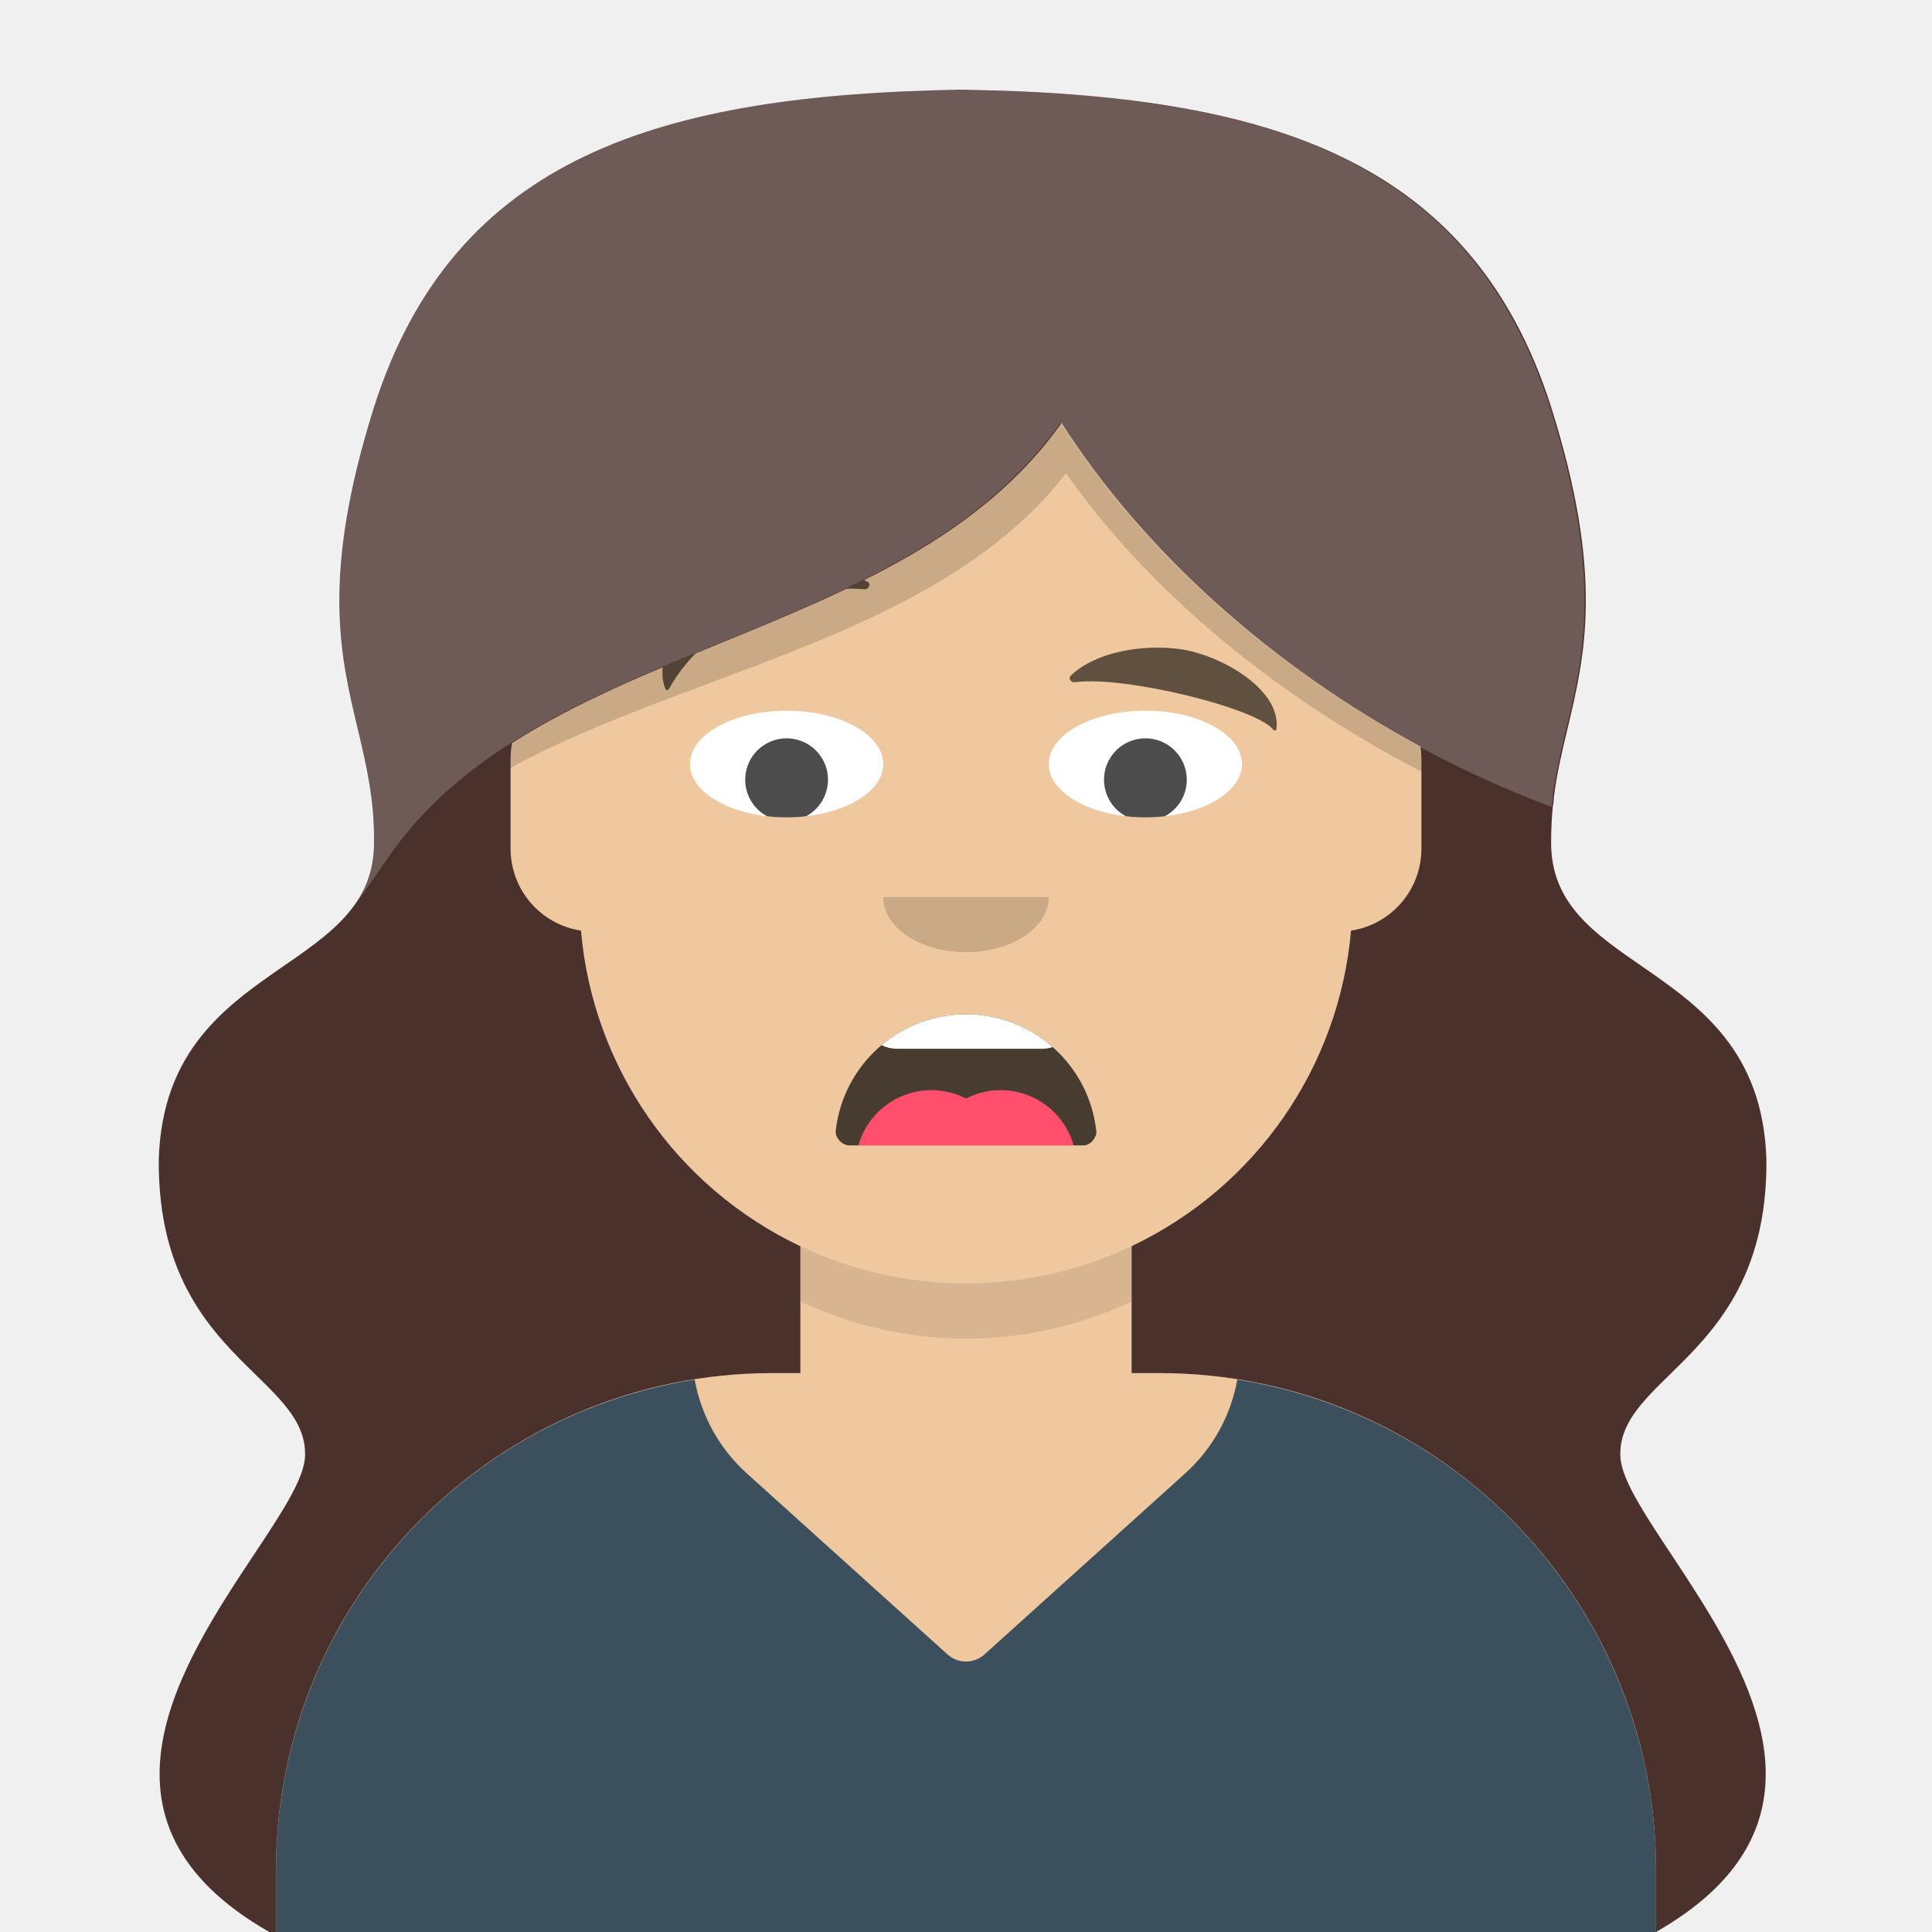
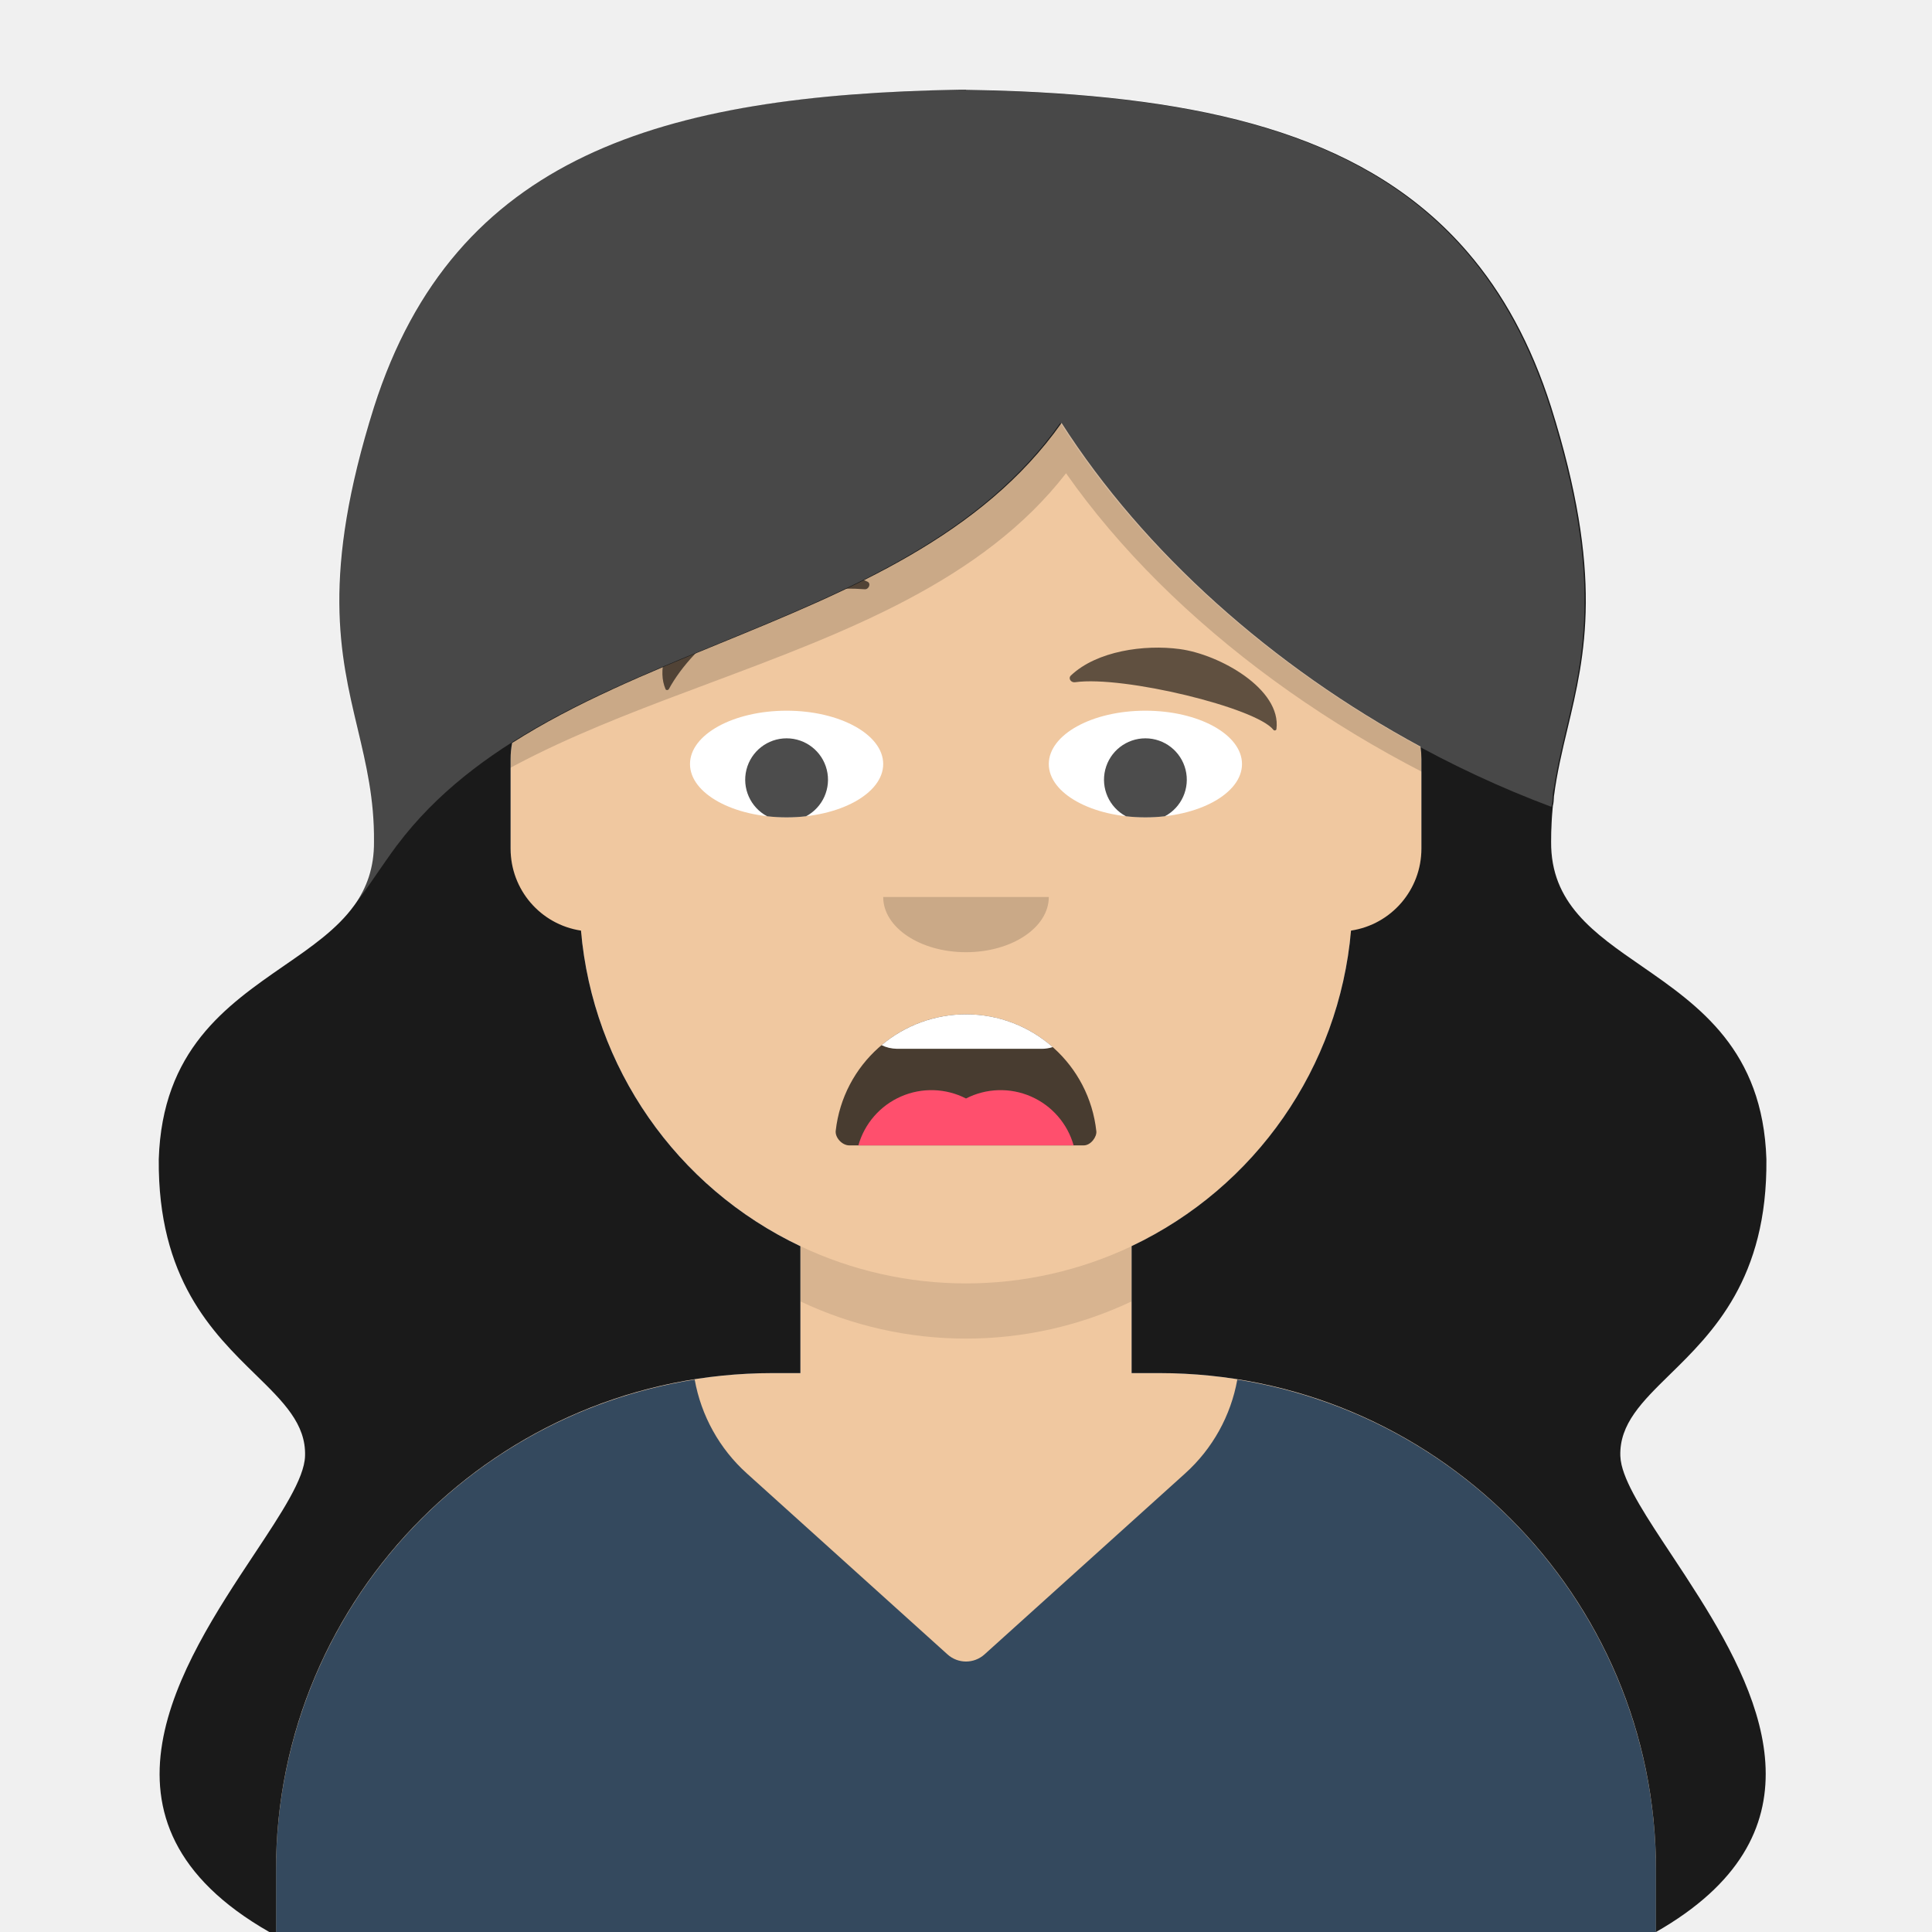
<svg xmlns="http://www.w3.org/2000/svg" viewBox="0 0 280 280" fill="none" shape-rendering="auto" aria-hidden="true">
  <defs>
    <g id="clothes-shirtVNeck-99f5743f">
-       <path d="M60.68 15.24A72 72 0 0 0 0 86.36v8.95h200v-8.95a72 72 0 0 0-60.68-71.12 24 24 0 0 1-7.56 13.6l-29.08 26.23a4 4 0 0 1-5.36 0L68.24 28.84a24 24 0 0 1-7.56-13.6" fill="#3c4f5c" />
+       <path d="M60.68 15.24A72 72 0 0 0 0 86.36v8.95h200v-8.95a72 72 0 0 0-60.68-71.12 24 24 0 0 1-7.56 13.6l-29.08 26.23a4 4 0 0 1-5.36 0L68.24 28.84a24 24 0 0 1-7.56-13.6" fill="#34495e" />
    </g>
    <g id="mouth-concerned-99f5743f">
      <path fill-rule="evenodd" clip-rule="evenodd" d="M27.12 23.87a19 19 0 0 1 37.77.09c.08.77-.77 2.04-1.85 2.04H29.1c-1.1 0-2.1-1.18-1.98-2.13" fill="black" fill-opacity=".7" />
      <path d="M61.59 26H30.4A11 11 0 0 1 46 19.2 11 11 0 0 1 61.6 26" fill="#FF4F6D" />
      <path d="M58.57 11.75A5 5 0 0 1 57 12H36q-1.22-.02-2.24-.53A19 19 0 0 1 46 7c4.82 0 9.22 1.8 12.57 4.75" fill="white" />
    </g>
    <g id="nose-default-99f5743f">
      <path fill-rule="evenodd" clip-rule="evenodd" d="M0 0c0 4.42 5.37 8 12 8s12-3.58 12-8" fill="black" fill-opacity=".16" />
    </g>
    <g id="eyes-squint-99f5743f">
      <path d="M30 12.73c0 4.26-6.27 7.72-14 7.72S2 17 2 12.73 8.27 5 16 5s14 3.46 14 7.73m52 0c0 4.26-6.27 7.72-14 7.72S54 17 54 12.73 60.27 5 68 5s14 3.46 14 7.73" fill="white" />
      <path d="M18.82 20.3a25 25 0 0 1-5.64 0 6 6 0 1 1 5.64 0m52 0a25 25 0 0 1-5.64 0 6 6 0 1 1 5.64 0" fill="black" fill-opacity=".7" />
    </g>
    <g id="eyebrows-upDownNatural-99f5743f">
      <path fill-rule="evenodd" clip-rule="evenodd" d="m14.9 1.58.91-.4C21.06-.9 29-.03 33.86 2.3c.57.27.18 1.15-.4 1.1C18.54 2.27 8.5 11.56 5.08 17.86c-.1.18-.4.2-.48.03C2.3 12.56 9.05 3.9 14.9 1.58m64.23 10.49c5.76.77 14.75 5.8 14 11.6-.03.2-.32.26-.44.1-2.49-3.2-21.7-7.87-28.72-6.9-.64.1-1.06-.57-.62-.98 3.74-3.54 10.62-4.52 15.78-3.82" fill="black" fill-opacity=".6" />
    </g>
    <g id="top-bigHair-99f5743f">
      <path d="M43.83 105.6q-.59-2.4-1.13-4.92c-1.95-9.23-2.95-20.22 2.89-39.67-6.9 22.99-4.25 34.15-1.76 44.58 1.23 5.2 2.43 10.2 2.37 16.4v-.02c.06-6.2-1.14-11.21-2.37-16.4m173.55 8.64c-.13.4-.16.8-.18 1.23zm-.33 2.58q-.18 1.63-.23 3.35c-29.04-10.76-54.94-29.62-70.32-51.55-12.1 15.62-31.96 23.04-51.63 30.4-17.38 6.5-34.62 12.95-46.2 24.95l1.1-1.5c11-14.6 28.75-21.88 46.7-29.24 18.81-7.71 37.81-15.5 49.38-31.9 15.4 24.12 41.82 44.67 71.16 55.65z" fill="black" fill-opacity=".16" />
-       <path d="M31 280h1v-9a72 72 0 0 1 72-72h4v-18.39a56 56 0 0 1-31.8-45.74A12 12 0 0 1 66 123v-13q0-1.2.22-2.32c9.12-5.82 19.65-10.13 30.24-14.48 18.81-7.71 37.82-15.5 49.39-31.9 11.95 18.7 30.55 35.3 52.02 46.9q.13.89.13 1.8v13a12 12 0 0 1-10.2 11.87A56 56 0 0 1 156 180.6V199h4a72 72 0 0 1 72 72v9c24.41-13.94 15.86-33.21 6.28-48.46a303 303 0 0 0-4.07-6.27c-3.48-5.25-6.45-9.74-7.2-12.97q-.16-.7-.18-1.3c-.14-4.62 3.14-7.84 7.16-11.78 6.22-6.08 14.18-13.9 14.01-31.22-.51-15.83-9.8-22.25-18.1-28-6.93-4.78-13.17-9.1-13.1-18q0-2.72.25-5.2c.11-.4.13-.82.15-1.24v-.1c.45-3.44 1.2-6.62 1.98-9.87 2.55-10.72 5.3-22.23-2.38-46.6-2.9-9.11-6.97-16.5-12.1-22.45-14.12-16.42-36.35-22.04-64.9-23.3q-3.82-.16-7.8-.22V13h-1c-43.08.77-73.16 9.54-84.8 46-7.67 24.36-4.93 35.87-2.37 46.6 1.23 5.19 2.43 10.2 2.37 16.4.03 3.75-1.06 6.7-2.85 9.2-2.46 3.43-6.23 6.04-10.24 8.8-8.3 5.75-17.6 12.17-18.1 28-.15 17.33 7.8 25.14 14.03 31.22 4.03 3.94 7.32 7.16 7.17 11.78-.08 3.26-3.4 8.27-7.38 14.27-10.54 15.9-25.7 38.8 2.2 54.73" fill="#4a312c" />
+       <path d="M31 280h1v-9a72 72 0 0 1 72-72h4v-18.39a56 56 0 0 1-31.8-45.74A12 12 0 0 1 66 123v-13q0-1.2.22-2.32c9.12-5.82 19.65-10.13 30.24-14.48 18.81-7.71 37.82-15.5 49.39-31.9 11.95 18.7 30.55 35.3 52.02 46.9q.13.89.13 1.8v13a12 12 0 0 1-10.2 11.87A56 56 0 0 1 156 180.6V199h4a72 72 0 0 1 72 72v9c24.41-13.94 15.86-33.21 6.28-48.46a303 303 0 0 0-4.07-6.27c-3.48-5.25-6.45-9.74-7.2-12.97q-.16-.7-.18-1.3c-.14-4.62 3.14-7.84 7.16-11.78 6.22-6.08 14.18-13.9 14.01-31.22-.51-15.83-9.8-22.25-18.1-28-6.93-4.78-13.17-9.1-13.1-18q0-2.72.25-5.2c.11-.4.13-.82.15-1.24v-.1c.45-3.44 1.2-6.62 1.98-9.87 2.55-10.72 5.3-22.23-2.38-46.6-2.9-9.11-6.97-16.5-12.1-22.45-14.12-16.42-36.35-22.04-64.9-23.3q-3.82-.16-7.8-.22V13h-1c-43.08.77-73.16 9.54-84.8 46-7.67 24.36-4.93 35.87-2.37 46.6 1.23 5.19 2.43 10.2 2.37 16.4.03 3.75-1.06 6.7-2.85 9.2-2.46 3.43-6.23 6.04-10.24 8.8-8.3 5.75-17.6 12.17-18.1 28-.15 17.33 7.8 25.14 14.03 31.22 4.03 3.94 7.32 7.16 7.17 11.78-.08 3.26-3.4 8.27-7.38 14.27-10.54 15.9-25.7 38.8 2.2 54.73" fill="#1a1a1a" />
      <path fill-rule="evenodd" clip-rule="evenodd" d="M49.58 122.45c22.54-29.92 73.49-29.13 96.09-61.15 15.4 24.1 41.82 44.65 71.16 55.63.3-.86.08-1.85.37-2.7 2.15-14.14 9.14-24.37-.58-55.23-11.63-36.46-41.71-45.23-84.8-45.98l-1-.02c-43.08.77-73.16 9.54-84.8 46-11.38 36.16.17 44 0 63a15 15 0 0 1-2.85 9.2c.19.4 4.16-5.76 6.4-8.75" fill="white" fill-opacity=".2" />
    </g>
    <clipPath id="clip-99f5743f">
      <rect width="280" height="280" rx="0" ry="0" />
    </clipPath>
  </defs>
  <g clip-path="url(#clip-99f5743f)">
    <path d="M140 36a56 56 0 0 0-56 56v6.17A12 12 0 0 0 74 110v14a12 12 0 0 0 10.3 11.88A56 56 0 0 0 116 180.6V199h-4a72 72 0 0 0-72 72v9h200v-9a72 72 0 0 0-72-72h-4v-18.38a56 56 0 0 0 31.7-44.73A12 12 0 0 0 206 124v-14a12 12 0 0 0-10-11.83V92a56 56 0 0 0-56-56" fill="#f0c8a0" />
    <path d="M116 180.61v8a56 56 0 0 0 24 5.39 56 56 0 0 0 24-5.39v-8a56 56 0 0 1-24 5.39 56 56 0 0 1-24-5.39" fill="black" fill-opacity=".1" />
    <use transform="translate(40 184.7)" href="#clothes-shirtVNeck-99f5743f" />
    <use transform="translate(94 140)" href="#mouth-concerned-99f5743f" />
    <use transform="translate(128 130)" href="#nose-default-99f5743f" />
    <use transform="translate(98 98)" href="#eyes-squint-99f5743f" />
    <use transform="translate(91.86 82)" href="#eyebrows-upDownNatural-99f5743f" />
    <use transform="translate(8)" href="#top-bigHair-99f5743f" />
  </g>
</svg>
